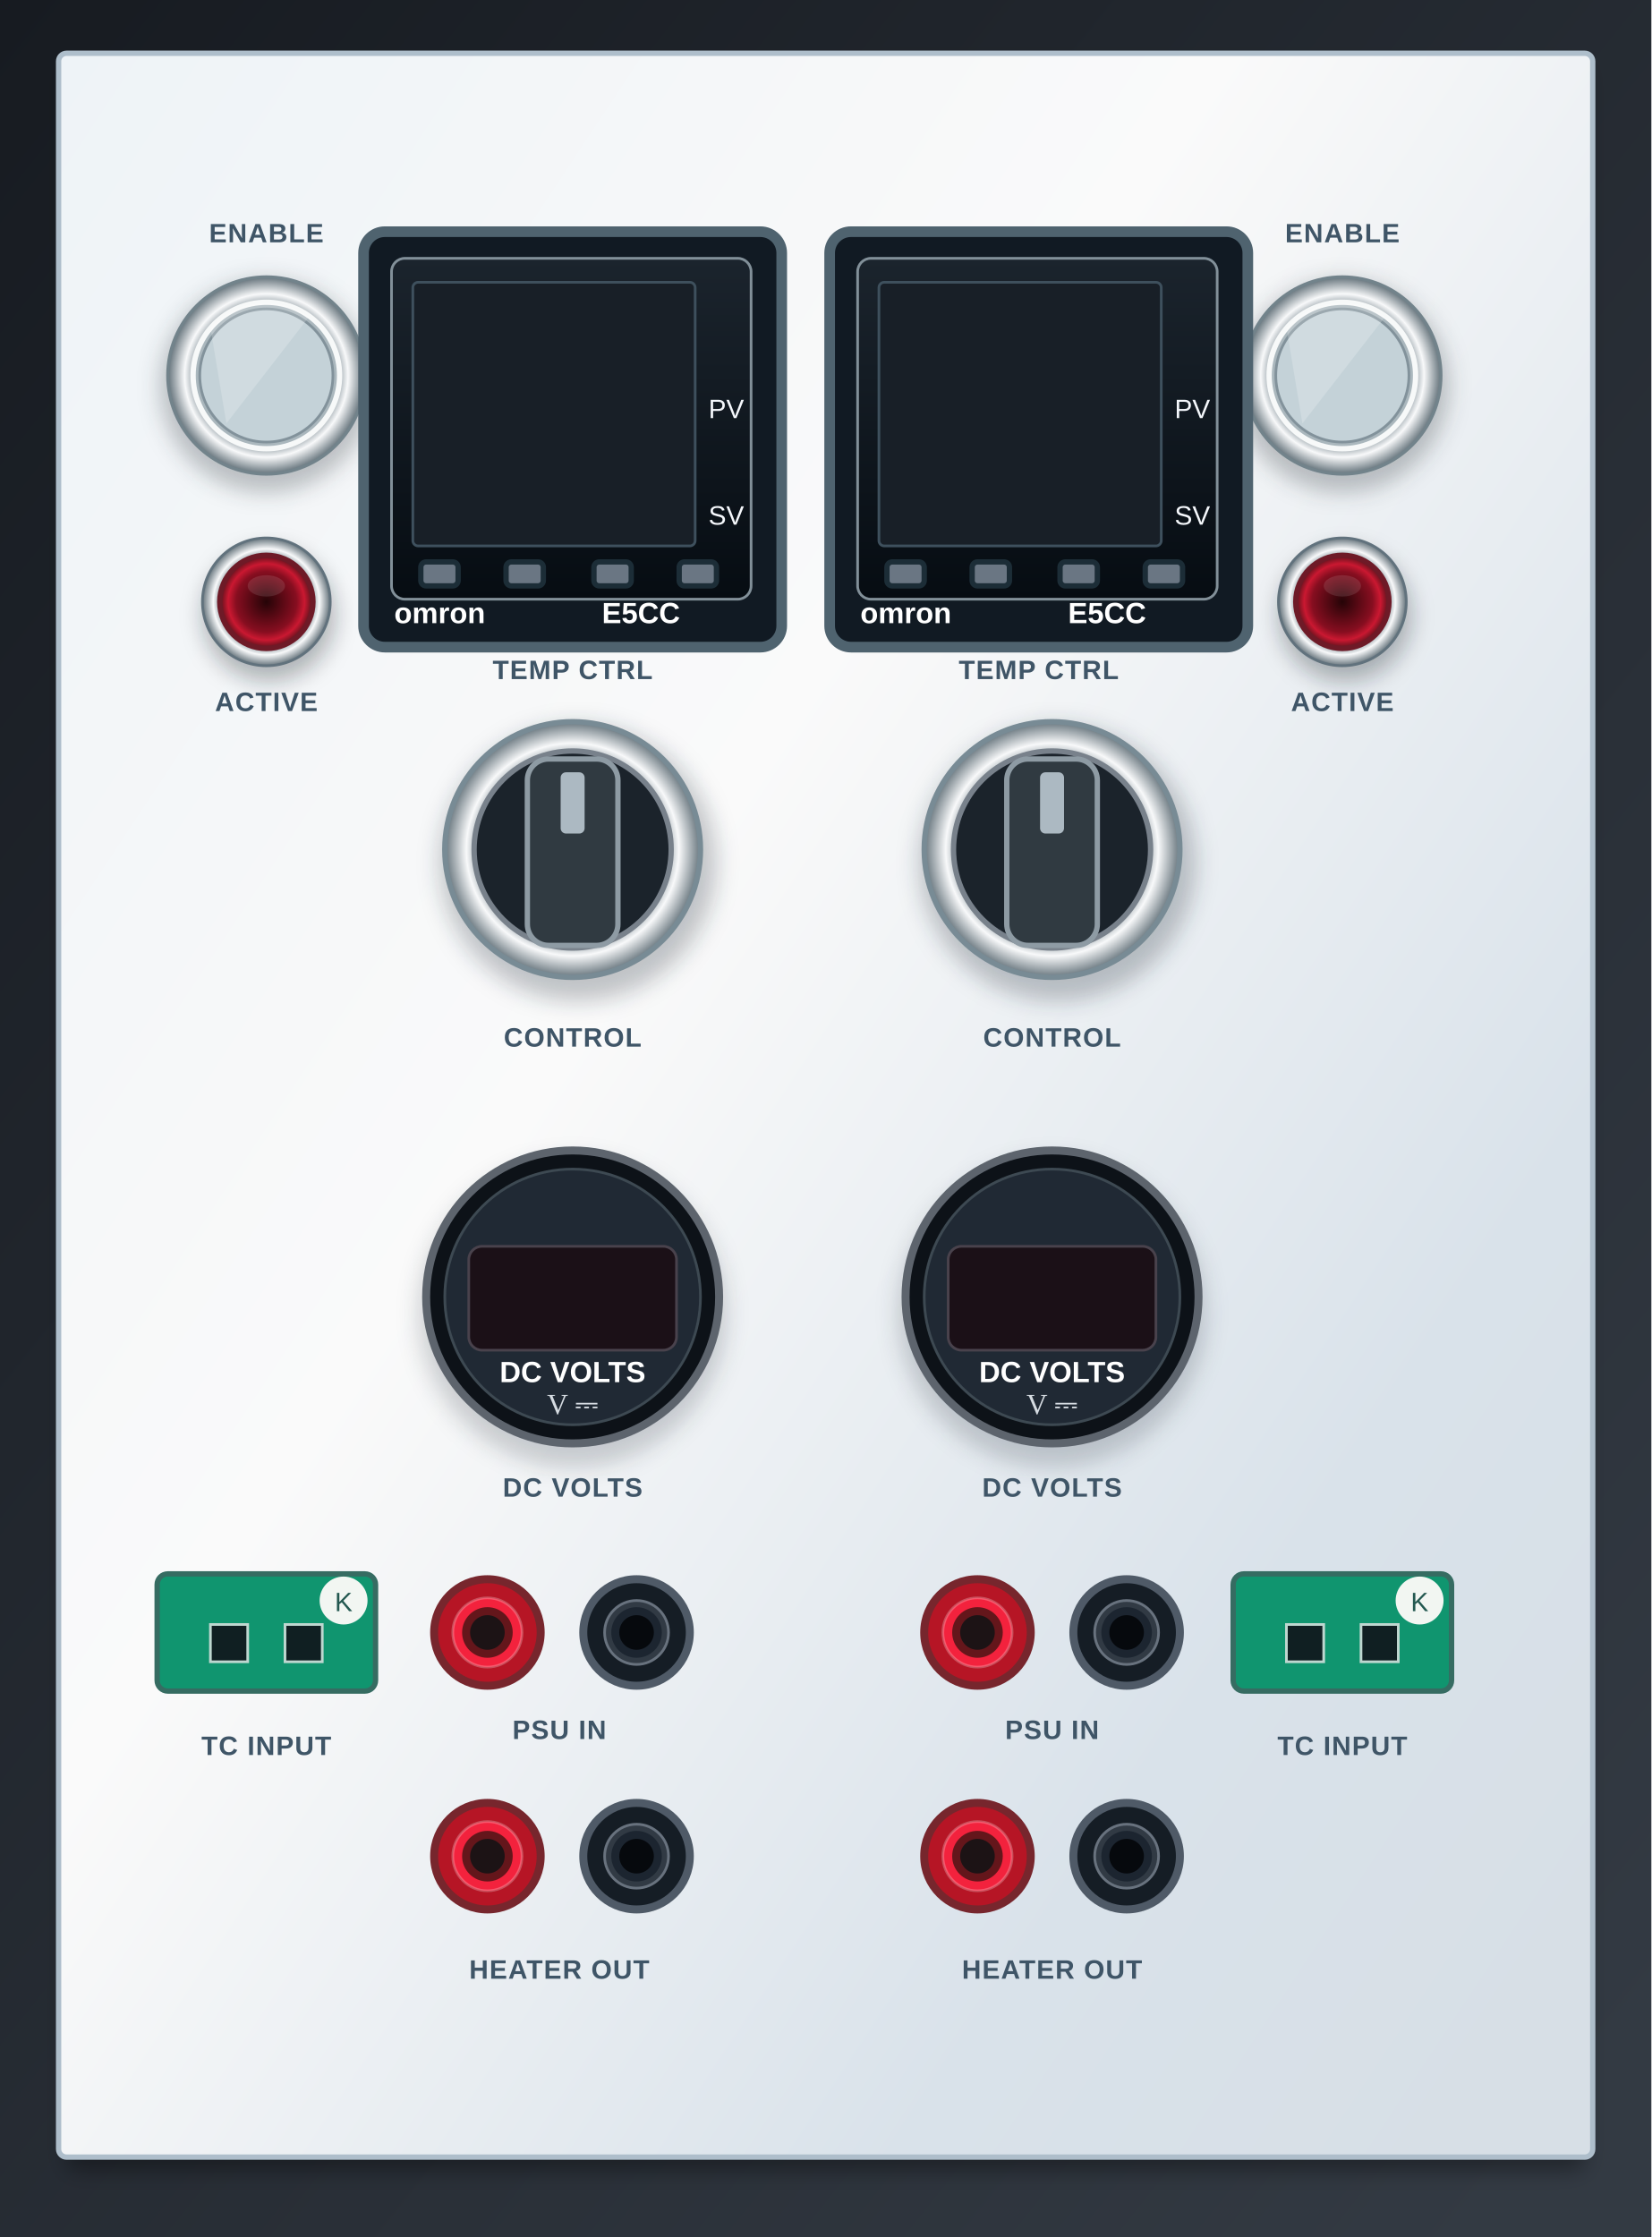
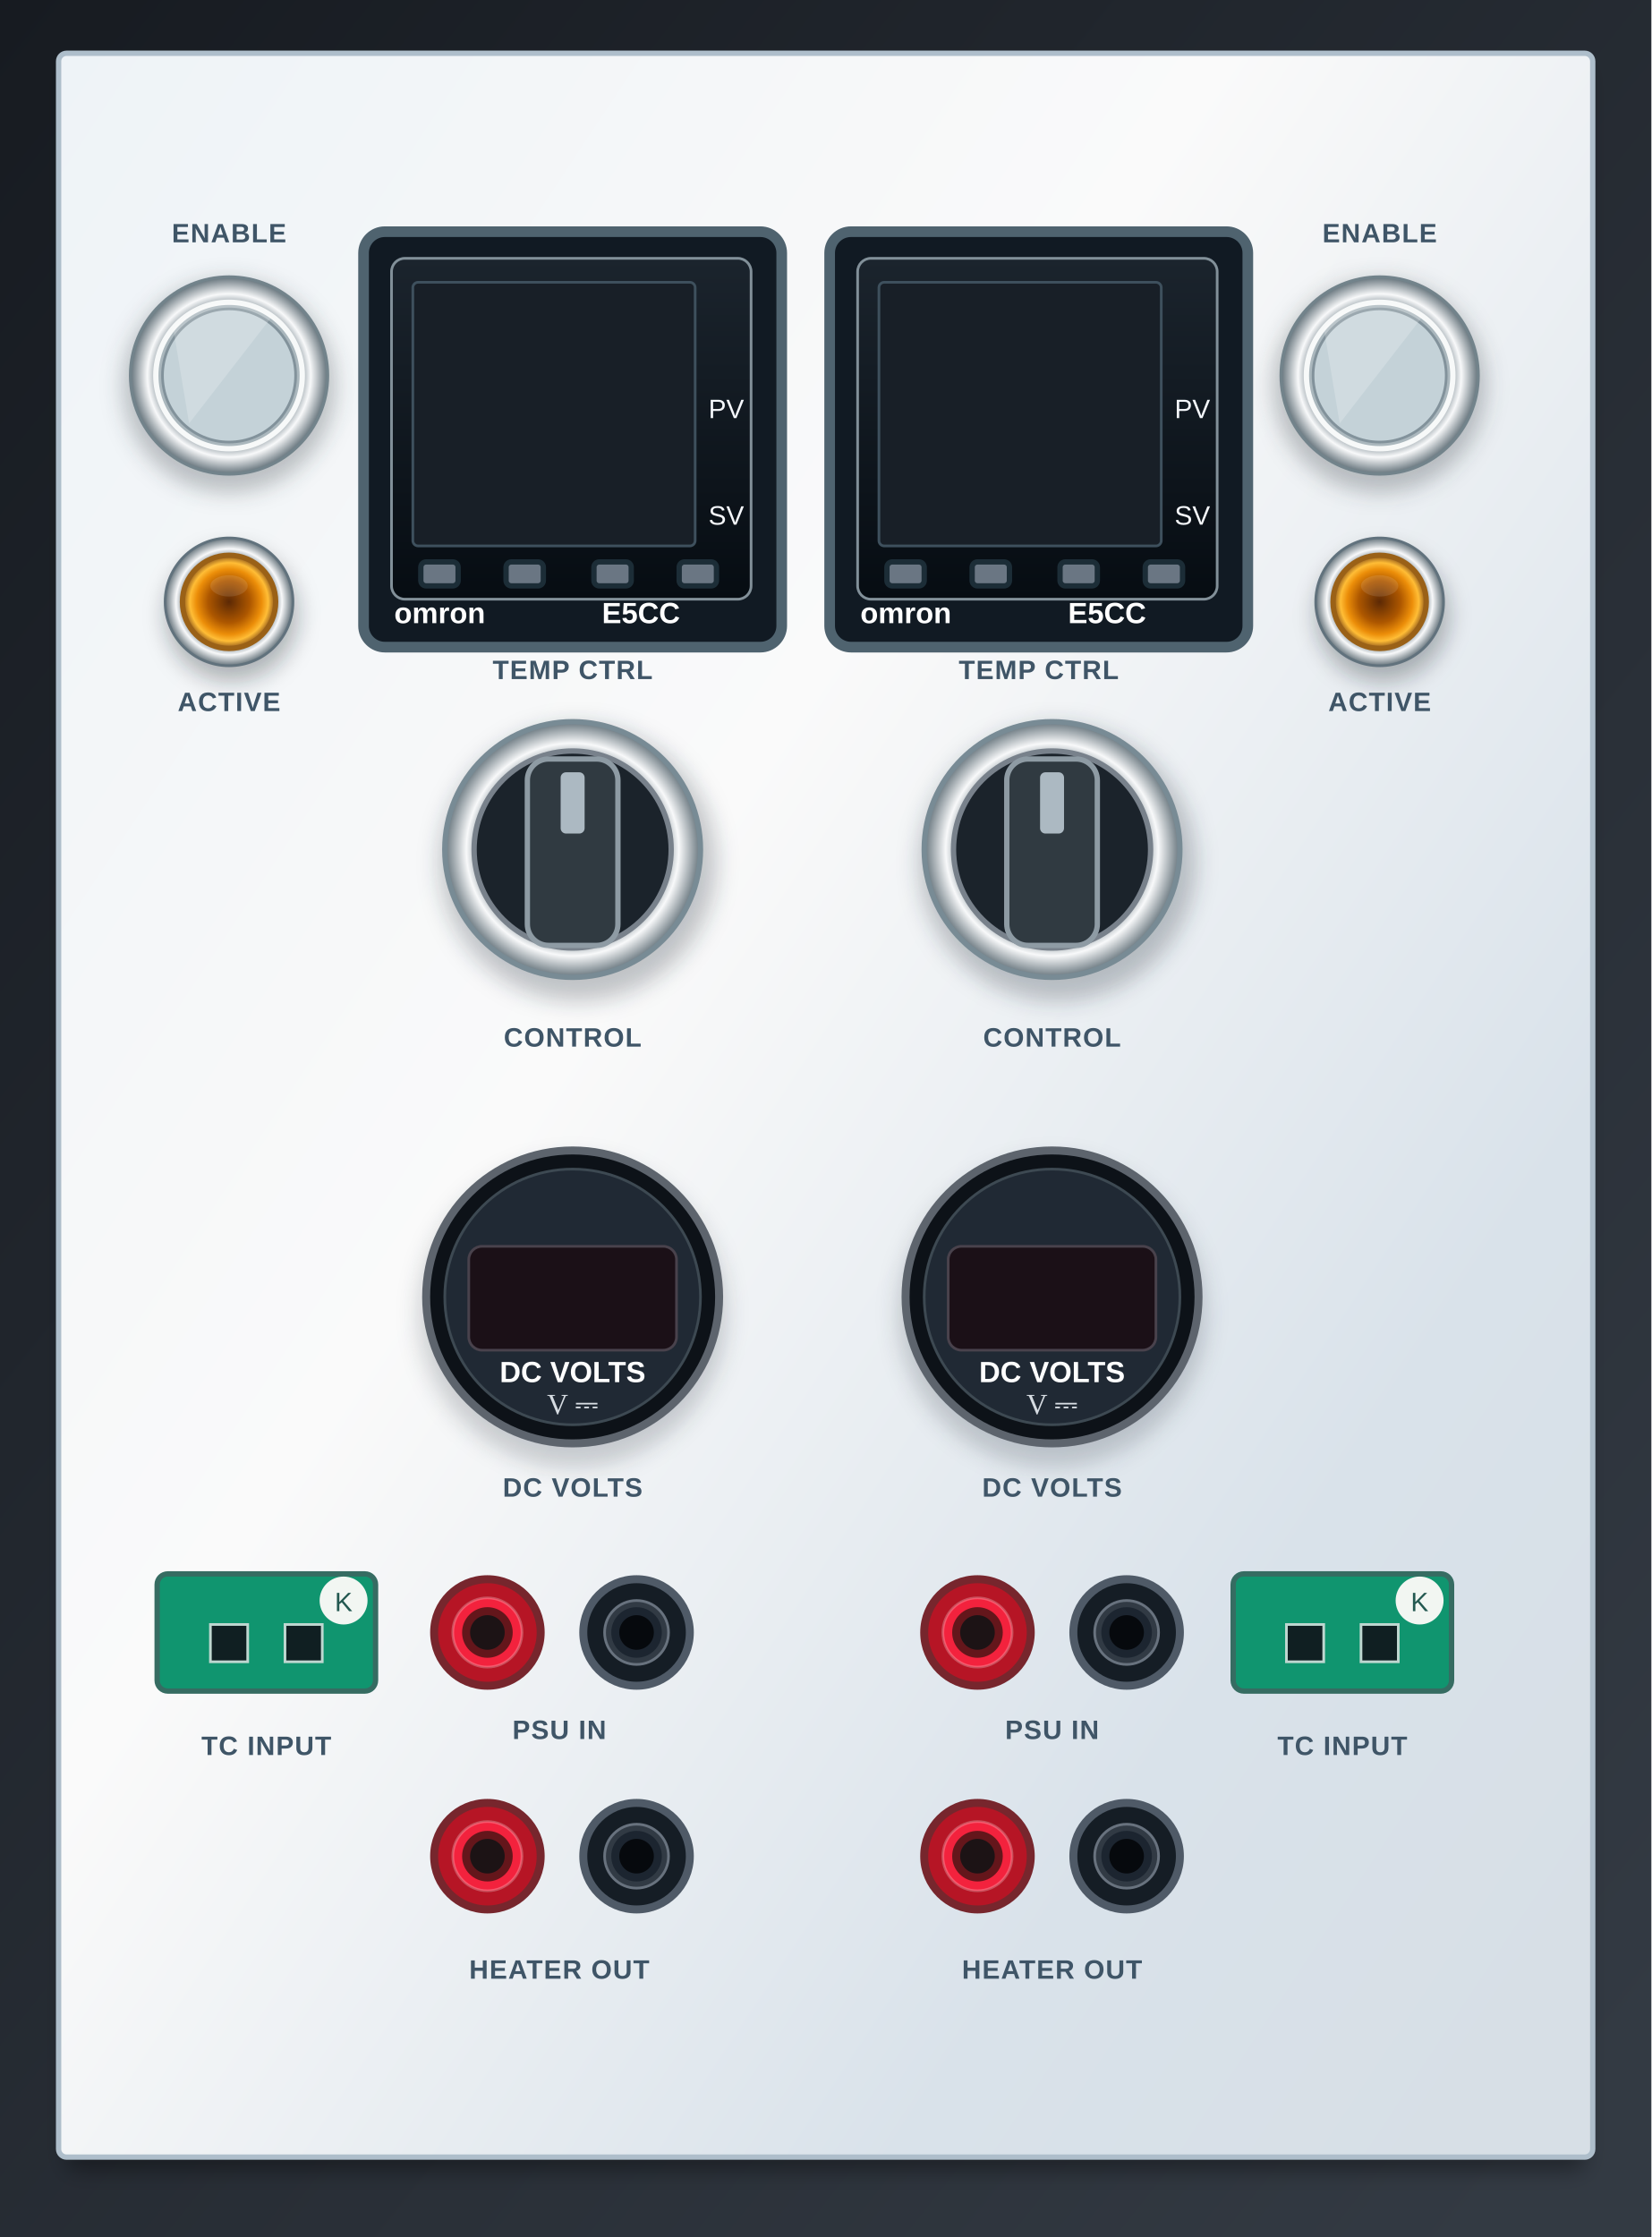
- <svg xmlns="http://www.w3.org/2000/svg" viewBox="0 0 620 840" role="img" aria-label="Engineering illustration of actual two-channel controller front panel, left channel fitted and right channel empty">
+ <svg xmlns="http://www.w3.org/2000/svg" viewBox="0 0 620 840" role="img" aria-label="Illustration of intended finished dual-channel heating controller front panel, both channels populated, amber ACTIVE indicators and clearances shown for readability">
  <defs>
    <linearGradient id="bg" x1="0" y1="0" x2=".9" y2="1">
      <stop stop-color="#171b21" />
      <stop offset="1" stop-color="#333a43" />
    </linearGradient>
    <linearGradient id="metal" x1="0" y1="0" x2="1" y2=".9">
      <stop stop-color="#eef3f7" />
      <stop offset=".42" stop-color="#fafafa" />
      <stop offset=".8" stop-color="#d9e2ea" />
      <stop offset="1" stop-color="#d7dfe6" />
    </linearGradient>
    <radialGradient id="ring">
      <stop stop-color="#dee6e8" />
      <stop offset=".58" stop-color="#f7f9f8" />
      <stop offset=".72" stop-color="#8f9ba2" />
      <stop offset=".83" stop-color="#f8f9fa" />
      <stop offset="1" stop-color="#66747c" />
    </radialGradient>
-     <radialGradient id="red">
-       <stop stop-color="#250407" />
-       <stop offset=".65" stop-color="#870e20" />
-       <stop offset=".82" stop-color="#ca1831" />
-       <stop offset="1" stop-color="#55121a" />
+     <radialGradient id="amber">
+       <stop stop-color="#5c2905" />
+       <stop offset=".45" stop-color="#ad5700" />
+       <stop offset=".70" stop-color="#ec8e09" />
+       <stop offset=".84" stop-color="#ffbd36" />
+       <stop offset="1" stop-color="#885119" />
    </radialGradient>
    <linearGradient id="lcd" x1="0" x2="0" y1="0" y2="1">
      <stop stop-color="#1b242d" />
      <stop offset="1" stop-color="#060c12" />
    </linearGradient>
    <filter id="shadow" x="-30%" y="-30%" width="160%" height="160%">
      <feGaussianBlur stdDeviation="4" />
    </filter>
    <g id="button">
      <circle r="40" fill="#252d35" opacity=".28" transform="translate(0 4)" filter="url(#shadow)" />
      <circle r="37" fill="url(#ring)" stroke="#72838b" stroke-width="1.2" />
      <circle r="27.5" fill="#aab7bd" stroke="#f7f9f9" stroke-width="2" />
      <circle r="25" fill="#c4d2d8" stroke="#82929b" stroke-width="1" />
      <path d="M-21 -18A28 28 0 0 1 16 -22L-15 18z" opacity=".2" fill="#fff" />
    </g>
    <g id="pilot">
      <circle r="25" fill="#0d151c" opacity=".3" transform="translate(1 5)" filter="url(#shadow)" />
      <circle r="24" fill="url(#ring)" stroke="#61727d" />
-       <circle r="17.5" fill="url(#red)" stroke="#6e1a27" stroke-width="2" />
+       <circle r="17.5" fill="url(#amber)" stroke="#9a6117" stroke-width="2" />
      <ellipse cy="-6" rx="7" ry="4" fill="#fff" opacity=".11" />
    </g>
    <g id="omron">
      <rect width="157" height="156" x="-78.5" y="-78" rx="8" fill="#111a23" stroke="#4f636f" stroke-width="4" />
      <rect x="-68" y="-68" width="135" height="128" rx="5" fill="url(#lcd)" stroke="#829099" />
      <rect x="-60" y="-59" width="106" height="99" rx="2" fill="#181f27" stroke="#3e505d" />
      <text x="51" y="-8" font-family="Arial" font-size="10" fill="#f5f8fc">PV</text>
      <text x="51" y="32" font-family="Arial" font-size="10" fill="#f5f8fc">SV</text>
      <g fill="#6a7683" stroke="#1c2d37" stroke-width="2">
        <rect x="-57" y="46" width="14" height="9" rx="2" />
        <rect x="-25" y="46" width="14" height="9" rx="2" />
        <rect x="8" y="46" width="14" height="9" rx="2" />
        <rect x="40" y="46" width="14" height="9" rx="2" />
      </g>
      <text x="-67" y="69" fill="#fff" font-size="11" font-weight="bold" font-family="Arial">omron</text>
      <text x="11" y="69" fill="#fff" font-size="11" font-weight="bold" font-family="Arial">E5CC</text>
    </g>
    <g id="rot">
      <circle r="52" fill="#19232d" opacity=".25" transform="translate(2 5)" filter="url(#shadow)" />
      <circle r="48" fill="url(#ring)" stroke="#788b95" stroke-width="2" />
      <circle r="37" fill="#1b232b" stroke="#78818b" stroke-width="2" />
      <rect x="-17" y="-34" width="34" height="70" rx="8" fill="#303a41" stroke="#8e9ba4" stroke-width="2" />
      <rect x="-4.5" y="-29" width="9" height="23" rx="2" fill="#acb9c2" />
    </g>
    <g id="meter">
      <circle r="58" fill="#1c2830" opacity=".2" transform="translate(0 6)" filter="url(#shadow)" />
      <circle r="55" fill="#0d1218" stroke="#5d646d" stroke-width="3" />
      <circle r="48" fill="#202934" stroke="#3d4952" />
      <rect x="-39" y="-19" width="78" height="39" rx="5" fill="#1b1017" stroke="#49424c" />
      <text x="0" y="32" text-anchor="middle" font-family="Arial" font-size="11" font-weight="bold" fill="#fff">DC VOLTS</text>
      <text x="0" y="44" text-anchor="middle" font-size="11" fill="#d5dbe1">V ⎓</text>
    </g>
    <g id="tc">
      <rect x="-41" y="-22" width="82" height="44" rx="4" fill="#10956f" stroke="#366c62" stroke-width="2" />
      <path d="M-21 -3 v14 h14 v-14z M7 -3 v14 h14 v-14z" fill="#101f22" stroke="#bed7d0" />
      <circle cx="29" cy="-12" r="9" fill="#f2f6f2" />
      <text x="29" y="-8" font-size="10" text-anchor="middle" fill="#235850" font-family="Arial">K</text>
    </g>
    <g id="jackred">
      <circle r="20" fill="#b61525" stroke="#77262d" stroke-width="3" />
      <circle r="13" fill="#f3223d" stroke="#fff" stroke-opacity=".25" />
      <circle r="8" fill="#1c1315" stroke="#64161b" stroke-width="3" />
    </g>
    <g id="jackblack">
      <circle r="20" fill="#151d25" stroke="#4f5a67" stroke-width="3" />
      <circle r="12" fill="#313a44" stroke="#68727e" />
      <circle r="8" fill="#06090d" stroke="#1c2530" stroke-width="3" />
    </g>
  </defs>
  <rect width="620" height="840" fill="url(#bg)" />
  <rect x="25" y="25" width="570" height="790" rx="4" fill="black" opacity=".35" filter="url(#shadow)" />
  <rect x="22" y="20" width="576" height="790" rx="3" fill="url(#metal)" stroke="#aebecb" stroke-width="2" />
-   <use href="#button" x="100" y="141" />
-   <use href="#pilot" x="100" y="226" />
+   <use href="#button" x="86" y="141" />
+   <use href="#pilot" x="86" y="226" />
  <use href="#omron" x="215" y="165" />
  <use href="#rot" x="215" y="319" />
  <use href="#meter" x="215" y="487" />
  <use href="#tc" x="100" y="613" />
  <use href="#jackred" x="183" y="613" />
  <use href="#jackblack" x="239" y="613" />
  <use href="#jackred" x="183" y="697" />
  <use href="#jackblack" x="239" y="697" />
-   <use href="#button" x="504" y="141" />
-   <use href="#pilot" x="504" y="226" />
+   <use href="#button" x="518" y="141" />
+   <use href="#pilot" x="518" y="226" />
  <use href="#omron" x="390" y="165" />
  <use href="#rot" x="395" y="319" />
  <use href="#meter" x="395" y="487" />
  <use href="#tc" x="504" y="613" />
  <use href="#jackred" x="367" y="613" />
  <use href="#jackblack" x="423" y="613" />
  <use href="#jackred" x="367" y="697" />
  <use href="#jackblack" x="423" y="697" />
  <g id="panel-physical-labels" font-family="Arial,Helvetica,sans-serif" font-size="10" font-weight="700" fill="#3f5567" letter-spacing=".38" text-anchor="middle">
-     <text x="100" y="91">ENABLE</text>
-     <text x="100" y="267">ACTIVE</text>
+     <text x="86" y="91">ENABLE</text>
+     <text x="86" y="267">ACTIVE</text>
    <text x="215" y="255">TEMP CTRL</text>
    <text x="215" y="393">CONTROL</text>
    <text x="215" y="562">DC VOLTS</text>
    <text x="100" y="659">TC INPUT</text>
    <text x="210" y="653">PSU IN</text>
    <text x="210" y="743">HEATER OUT</text>
-     <text x="504" y="91">ENABLE</text>
-     <text x="504" y="267">ACTIVE</text>
+     <text x="518" y="91">ENABLE</text>
+     <text x="518" y="267">ACTIVE</text>
    <text x="390" y="255">TEMP CTRL</text>
    <text x="395" y="393">CONTROL</text>
    <text x="395" y="562">DC VOLTS</text>
    <text x="504" y="659">TC INPUT</text>
    <text x="395" y="653">PSU IN</text>
    <text x="395" y="743">HEATER OUT</text>
  </g>
</svg>
